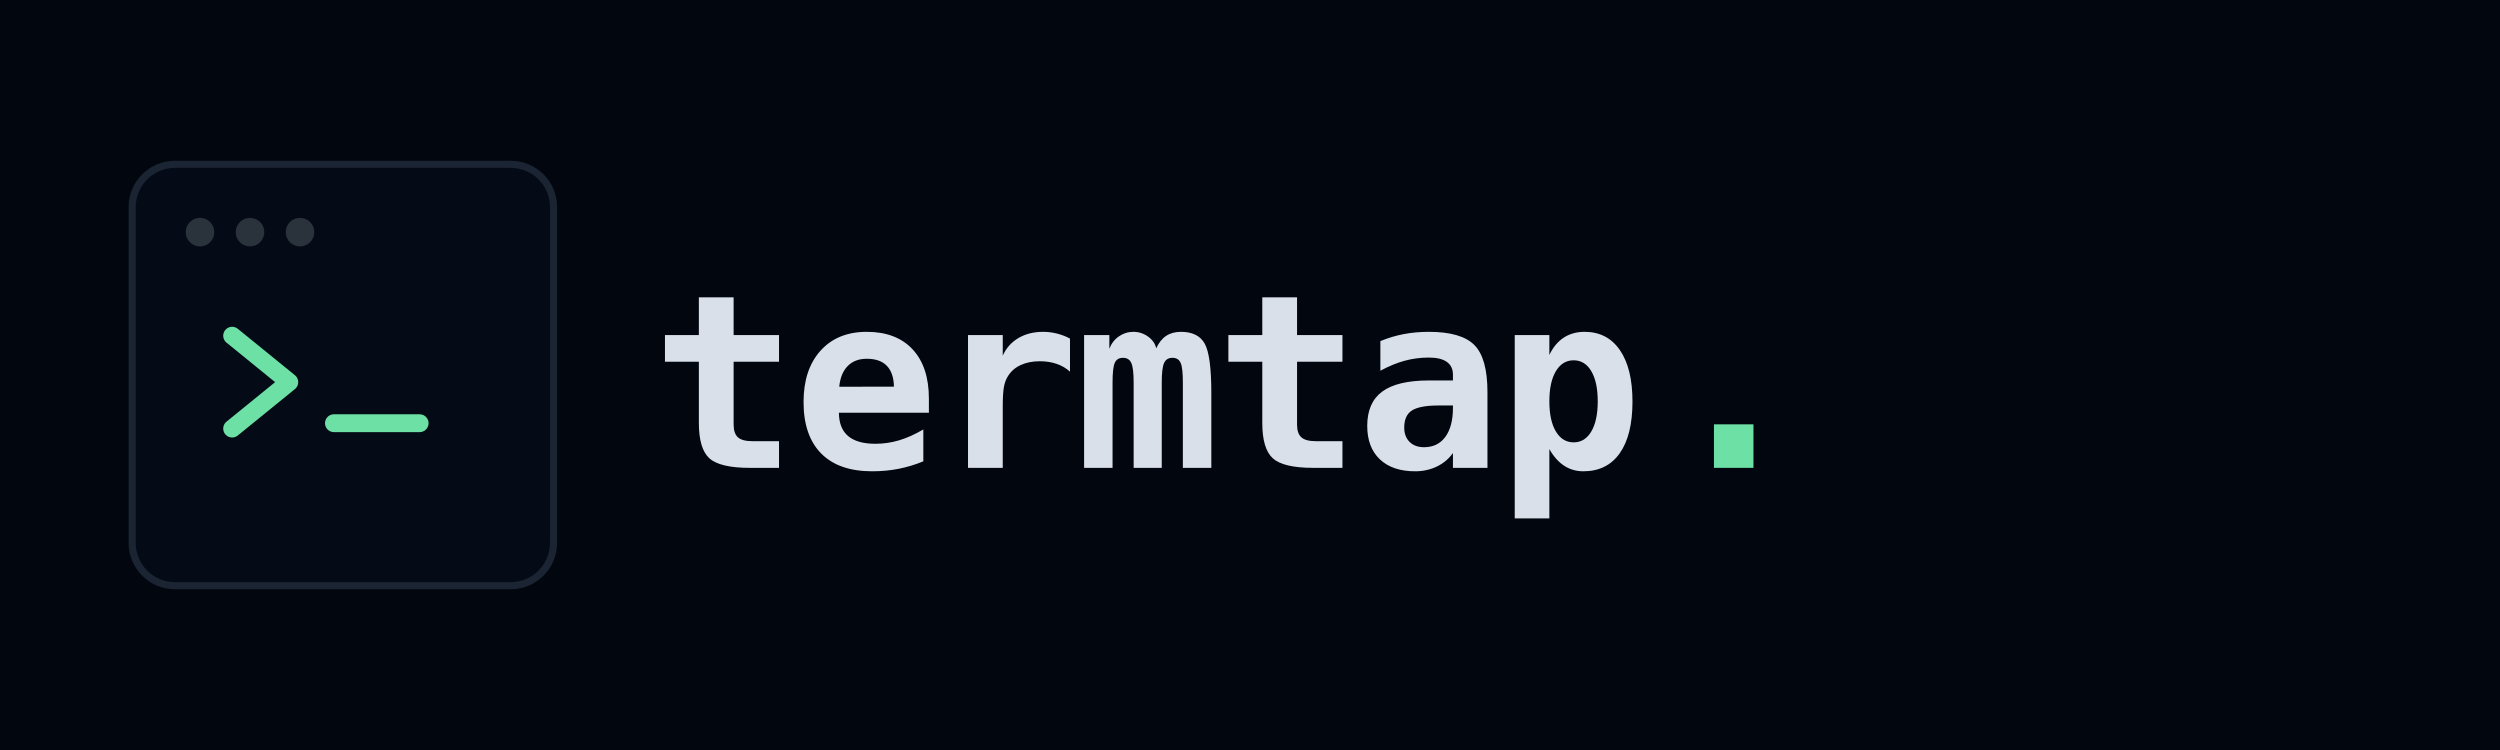
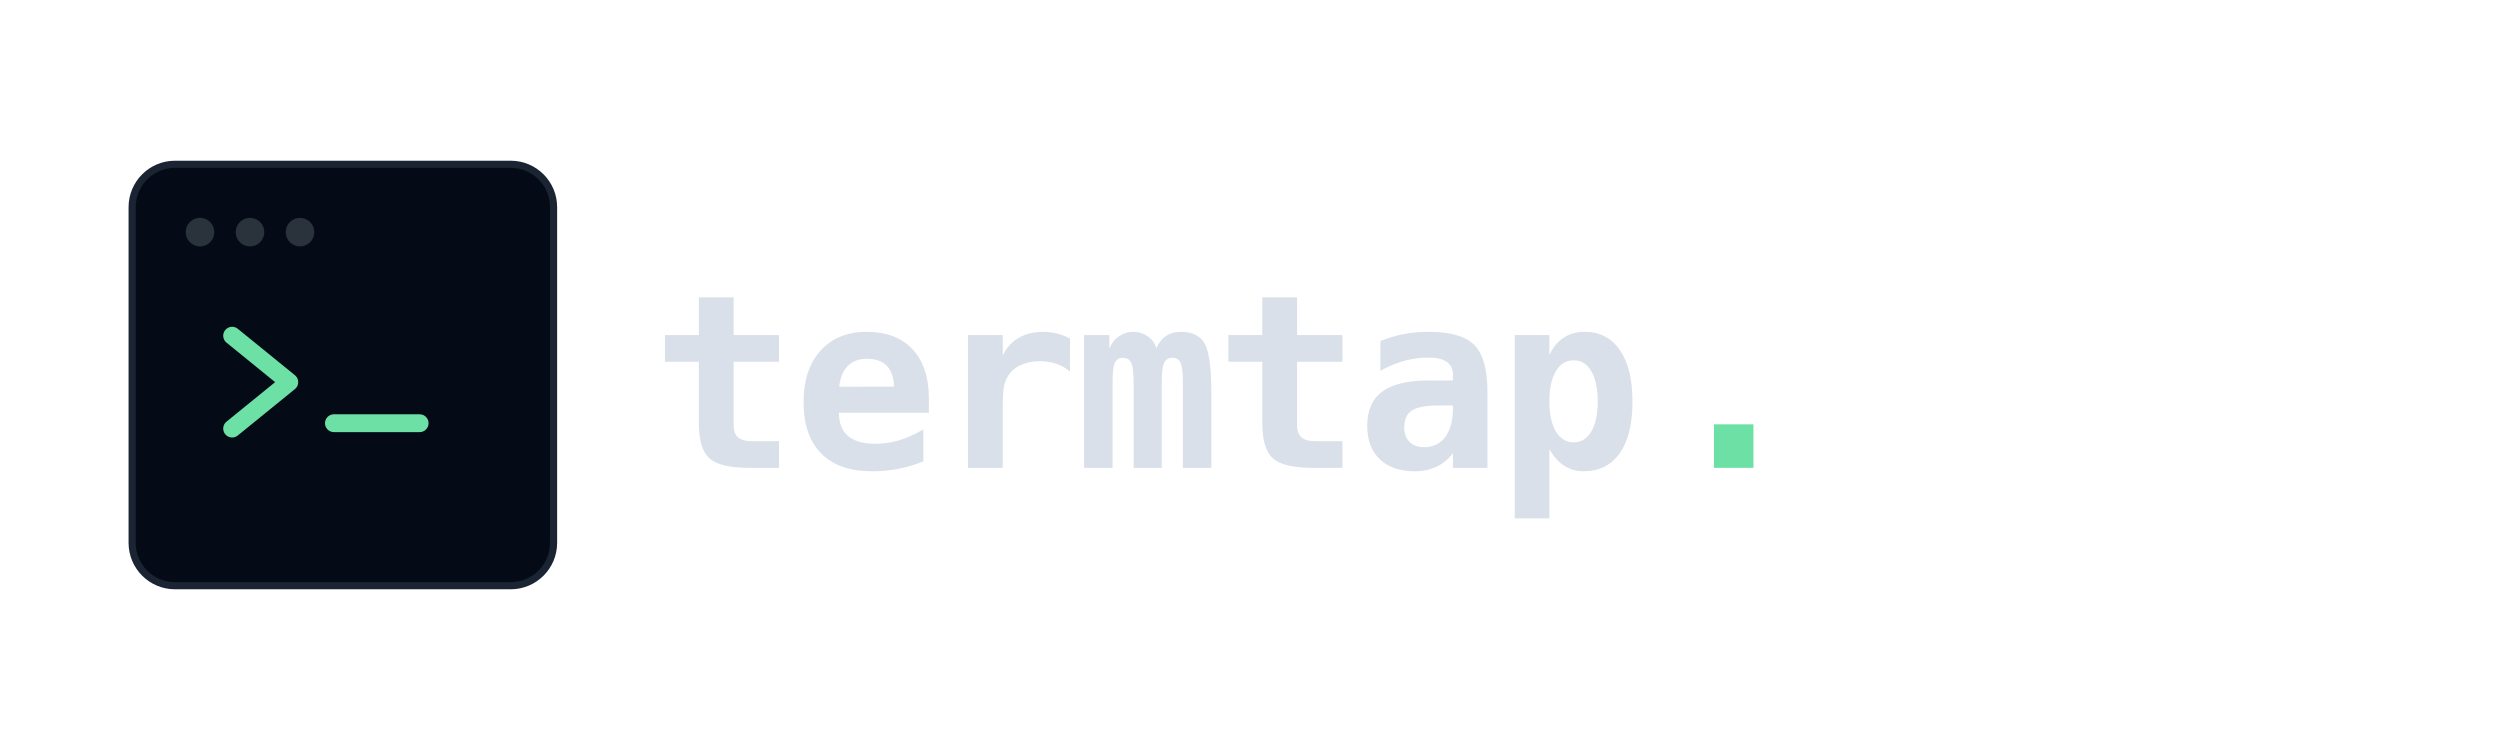
<svg xmlns="http://www.w3.org/2000/svg" width="1400" height="420" viewBox="0 0 1400 420" fill="none">
-   <rect width="1400" height="420" fill="#02060E" />
+   <rect width="1400" height="420" fill="transparent" />
  <rect x="74" y="92" width="236" height="236" rx="24" fill="#040B16" stroke="#1A2432" stroke-width="4" />
  <circle cx="112" cy="130" r="8" fill="#2A333C" />
  <circle cx="140" cy="130" r="8" fill="#2A333C" />
  <circle cx="168" cy="130" r="8" fill="#2A333C" />
  <path d="M130 188L162 214L130 240" stroke="#6DE1A5" stroke-width="10" stroke-linecap="round" stroke-linejoin="round" />
  <rect x="182" y="232" width="58" height="10" rx="5" fill="#6DE1A5" />
  <text x="365" y="262" fill="#D9E0EA" font-family="'IBM Plex Mono', 'JetBrains Mono', monospace" font-size="136" font-weight="700" letter-spacing="-3">termtap</text>
  <text x="930" y="262" fill="#6DE1A5" font-family="'IBM Plex Mono', 'JetBrains Mono', monospace" font-size="136" font-weight="700">.</text>
</svg>
